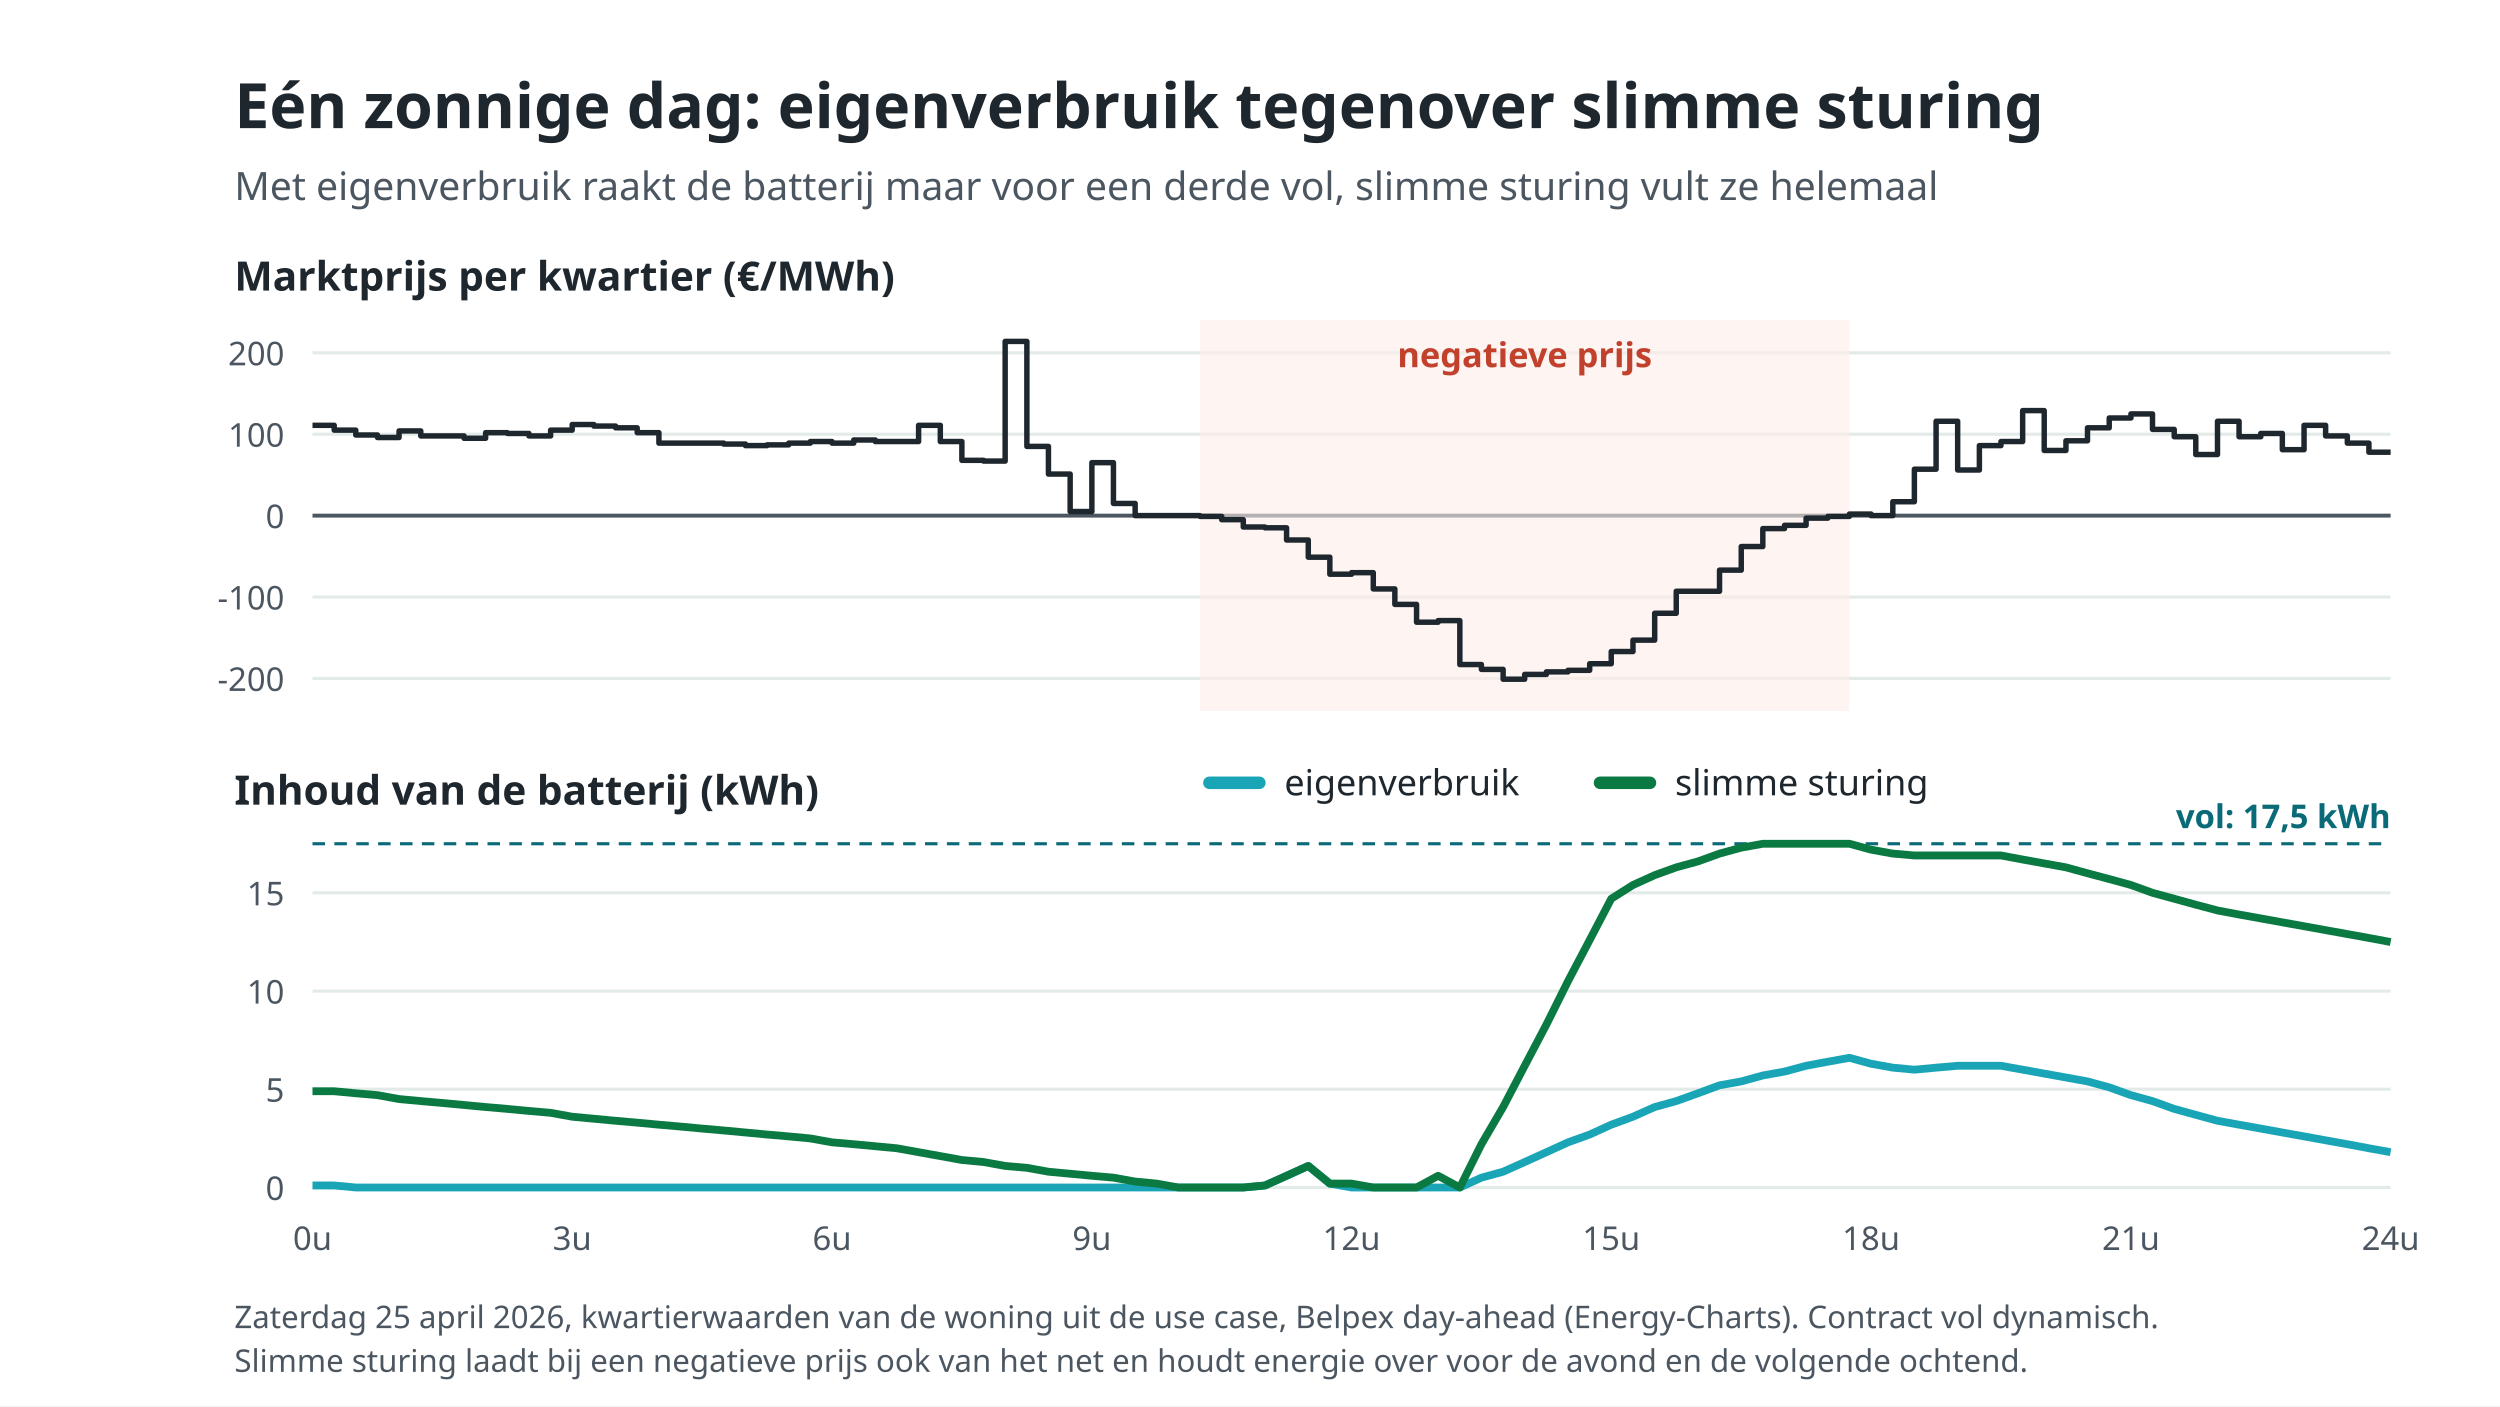
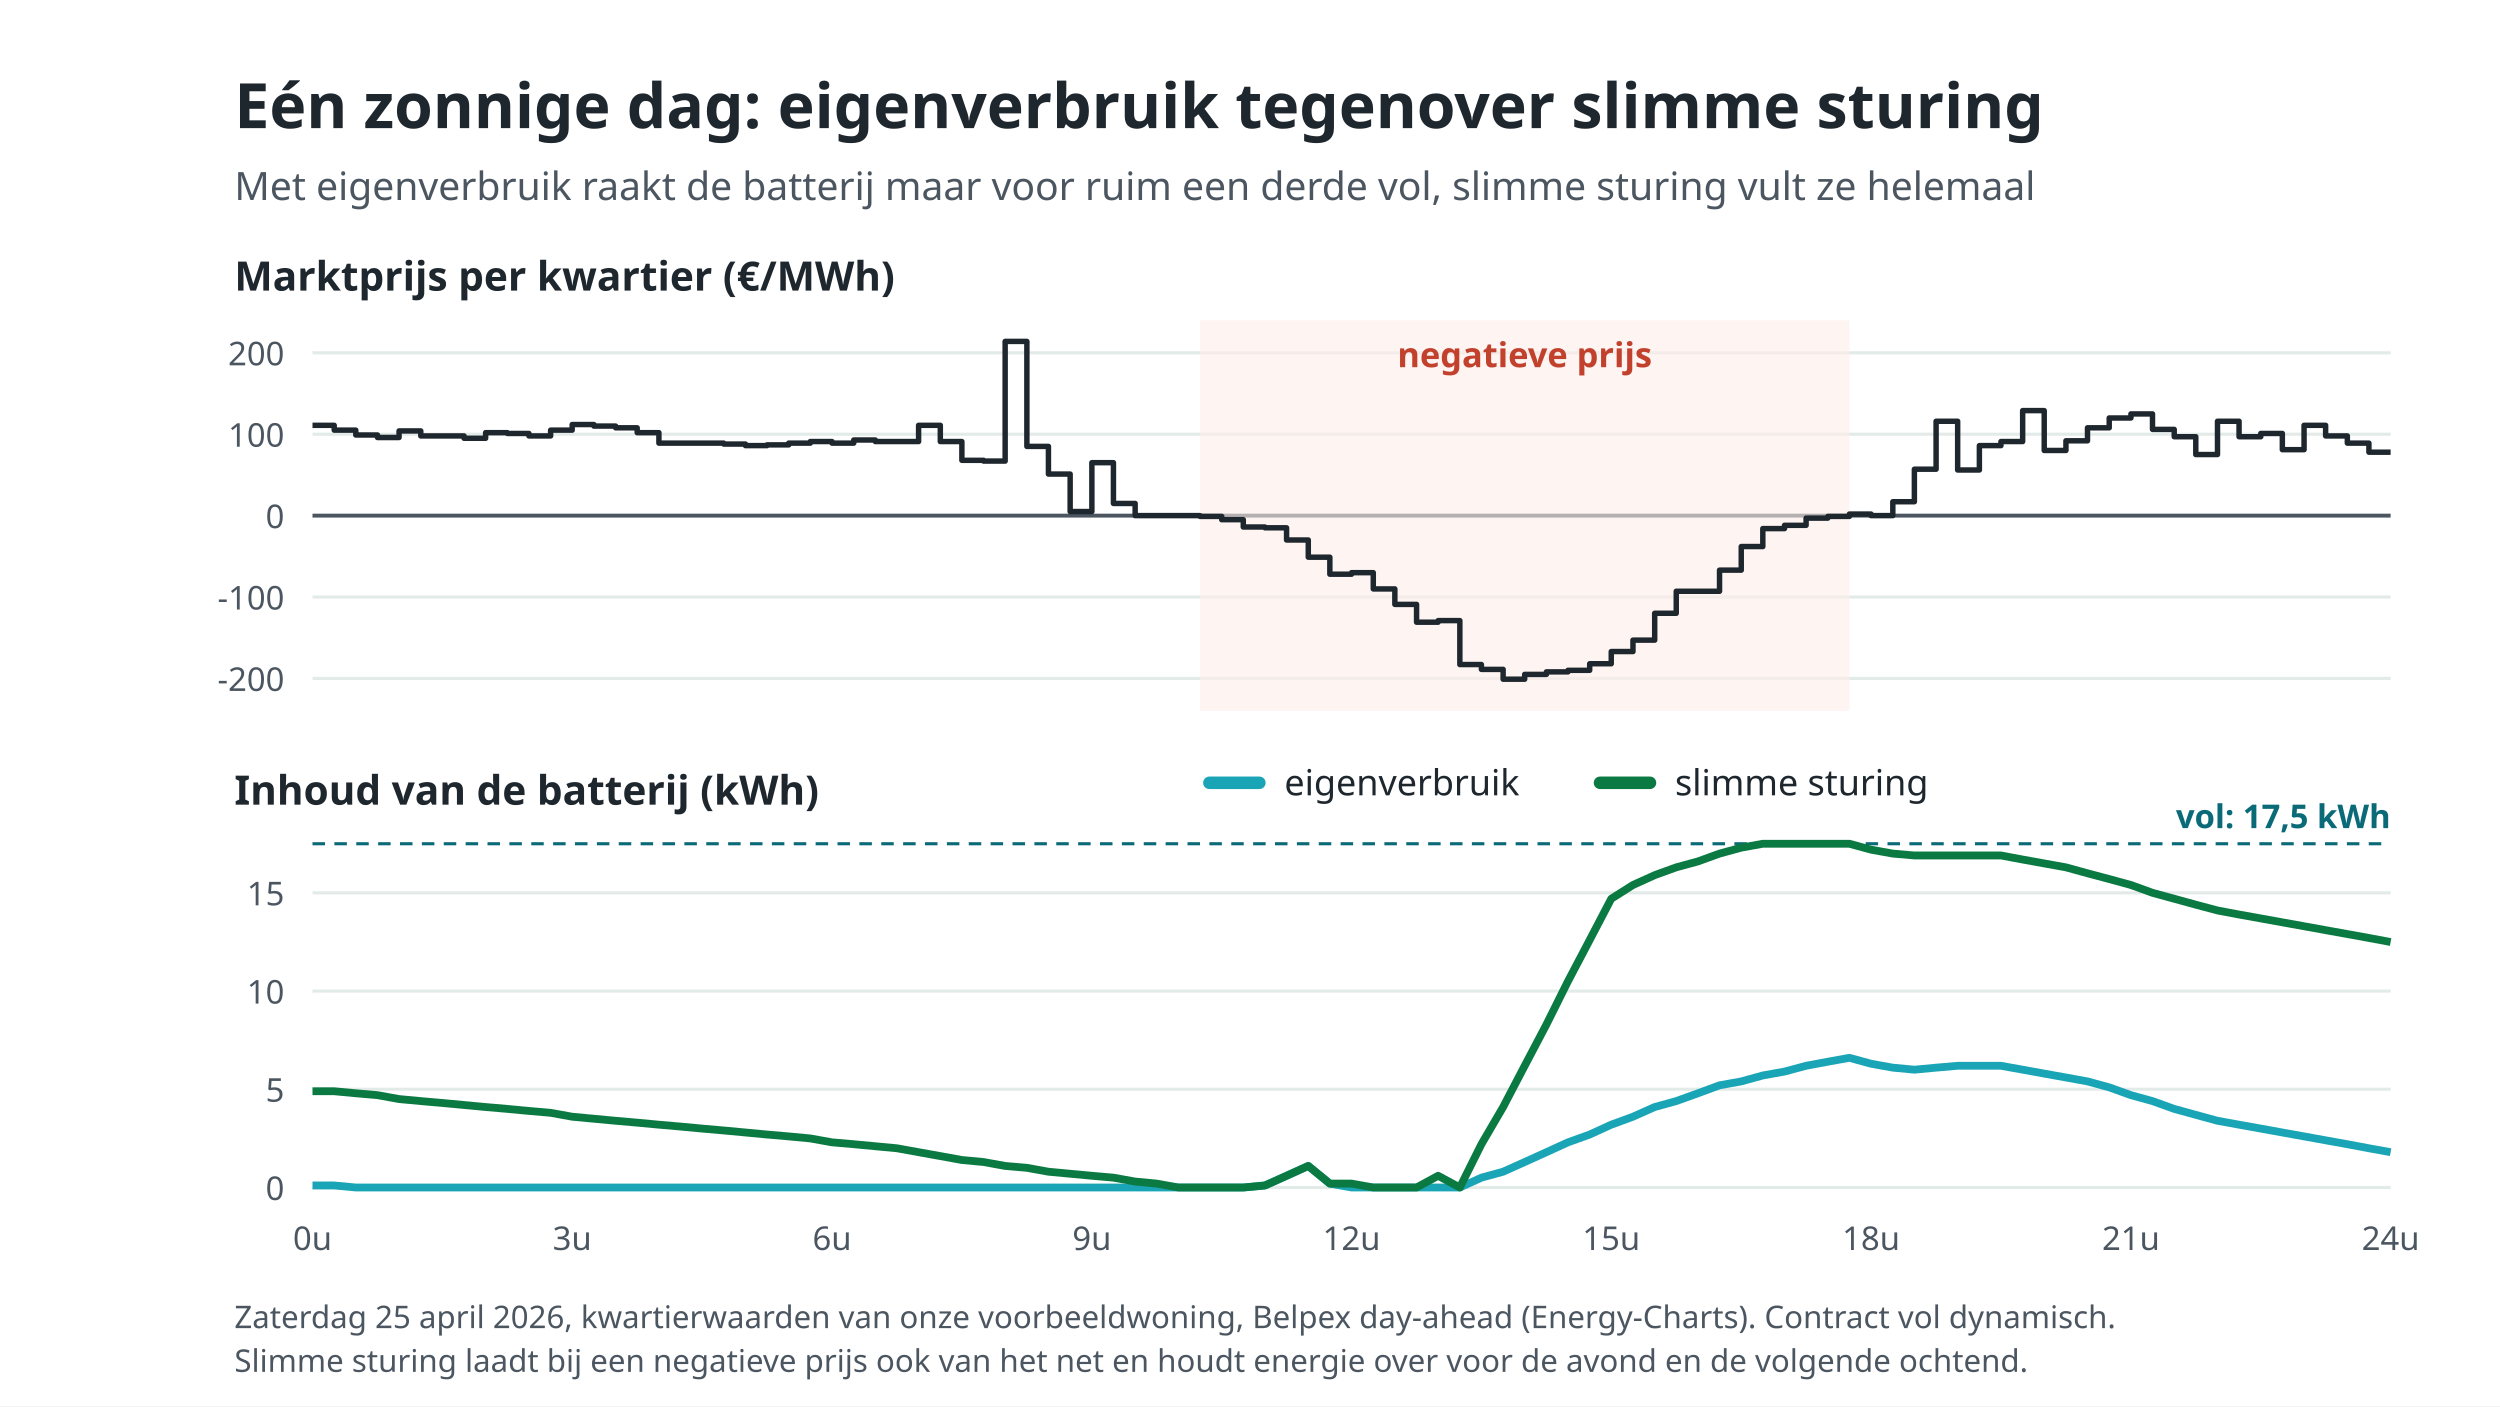
<svg xmlns="http://www.w3.org/2000/svg" viewBox="0 0 1600 900" width="1600" height="900" font-family="Instrument Sans, Segoe UI, sans-serif">
  <rect width="100%" height="100%" fill="#ffffff" />
  <text x="150" y="82" font-size="40" font-weight="650" fill="#1f272e">Eén zonnige dag: eigenverbruik tegenover slimme sturing</text>
-   <text x="150" y="128" font-size="25" fill="#4b5661">Met eigenverbruik raakt de batterij maar voor een derde vol, slimme sturing vult ze helemaal</text>
+   <text x="150" y="128" font-size="25" fill="#4b5661">Met eigenverbruik raakt de batterij maar voor ruim een derde vol, slimme sturing vult ze helemaal</text>
  <text x="150.0" y="186.0" font-size="26" fill="#1f272e" font-weight="650">Marktprijs per kwartier (€/MWh)</text>
  <line x1="200" x2="1530" y1="434.2" y2="434.2" stroke="#e3ebe8" stroke-width="2" />
  <text x="182.0" y="442.2" font-size="21" fill="#4b5661" text-anchor="end">-200</text>
  <line x1="200" x2="1530" y1="382.1" y2="382.1" stroke="#e3ebe8" stroke-width="2" />
  <text x="182.0" y="390.1" font-size="21" fill="#4b5661" text-anchor="end">-100</text>
  <line x1="200" x2="1530" y1="330.0" y2="330.0" stroke="#4b5661" stroke-width="2.5" />
  <text x="182.0" y="338.0" font-size="21" fill="#4b5661" text-anchor="end">0</text>
  <line x1="200" x2="1530" y1="277.9" y2="277.9" stroke="#e3ebe8" stroke-width="2" />
  <text x="182.0" y="285.9" font-size="21" fill="#4b5661" text-anchor="end">100</text>
  <line x1="200" x2="1530" y1="225.8" y2="225.8" stroke="#e3ebe8" stroke-width="2" />
  <text x="182.0" y="233.8" font-size="21" fill="#4b5661" text-anchor="end">200</text>
  <rect x="768.0" y="205" width="415.6" height="250" fill="#fdecea" opacity="0.6" />
  <text x="975.8" y="235.0" font-size="22" fill="#c2412d" font-weight="600" text-anchor="middle">negatieve prijs</text>
  <polyline points="200.0,272.2 213.9,272.2 213.9,275.3 227.7,275.3 227.7,278.4 241.6,278.4 241.6,280.0 255.4,280.0 255.4,275.8 269.3,275.8 269.3,279.0 283.1,279.0 283.1,279.0 297.0,279.0 297.0,280.5 310.8,280.5 310.8,276.9 324.7,276.9 324.7,277.4 338.5,277.4 338.5,279.0 352.4,279.0 352.4,275.3 366.2,275.3 366.2,271.7 380.1,271.7 380.1,272.7 394.0,272.7 394.0,273.8 407.8,273.8 407.8,276.9 421.7,276.9 421.7,283.6 435.5,283.6 435.5,283.6 449.4,283.6 449.4,283.6 463.2,283.6 463.2,284.2 477.1,284.2 477.1,285.2 490.9,285.2 490.9,284.7 504.8,284.7 504.8,283.6 518.6,283.6 518.6,282.6 532.5,282.6 532.5,283.6 546.4,283.6 546.4,281.6 560.2,281.6 560.2,282.6 574.1,282.6 574.1,282.6 587.9,282.6 587.9,272.2 601.8,272.2 601.8,282.6 615.6,282.6 615.6,294.6 629.5,294.6 629.5,295.1 643.3,295.1 643.3,218.5 657.2,218.5 657.2,285.7 671.0,285.7 671.0,303.4 684.9,303.4 684.9,327.4 698.8,327.4 698.8,296.1 712.6,296.1 712.6,322.2 726.5,322.2 726.5,330.0 740.3,330.0 740.3,330.0 754.2,330.0 754.2,330.0 768.0,330.0 768.0,330.5 781.9,330.5 781.9,332.6 795.7,332.6 795.7,337.3 809.6,337.3 809.6,337.8 823.4,337.8 823.4,345.6 837.3,345.6 837.3,356.6 851.1,356.6 851.1,367.5 865.0,367.5 865.0,366.5 878.9,366.5 878.9,376.9 892.7,376.9 892.7,386.8 906.6,386.8 906.6,398.2 920.4,398.2 920.4,397.2 934.3,397.2 934.3,425.3 948.1,425.3 948.1,428.4 962.0,428.4 962.0,434.7 975.8,434.7 975.8,431.6 989.7,431.6 989.7,430.0 1003.5,430.0 1003.5,429.0 1017.4,429.0 1017.4,424.8 1031.2,424.8 1031.2,417.0 1045.1,417.0 1045.1,409.7 1059.0,409.7 1059.0,392.5 1072.8,392.5 1072.8,378.4 1086.7,378.4 1086.7,378.4 1100.5,378.4 1100.5,364.9 1114.4,364.9 1114.4,349.8 1128.2,349.8 1128.2,338.3 1142.1,338.3 1142.1,336.2 1155.9,336.2 1155.9,331.6 1169.8,331.6 1169.8,330.5 1183.6,330.5 1183.6,329.0 1197.5,329.0 1197.5,330.0 1211.4,330.0 1211.4,321.1 1225.2,321.1 1225.2,300.3 1239.1,300.3 1239.1,269.6 1252.9,269.6 1252.9,300.8 1266.8,300.8 1266.8,285.2 1280.6,285.2 1280.6,282.6 1294.5,282.6 1294.5,262.8 1308.3,262.8 1308.3,288.3 1322.2,288.3 1322.2,282.1 1336.0,282.1 1336.0,273.8 1349.9,273.8 1349.9,267.5 1363.8,267.5 1363.8,264.9 1377.6,264.9 1377.6,274.8 1391.5,274.8 1391.5,279.5 1405.3,279.5 1405.3,290.9 1419.2,290.9 1419.2,269.6 1433.0,269.6 1433.0,279.5 1446.9,279.5 1446.9,277.4 1460.7,277.4 1460.7,287.8 1474.6,287.8 1474.6,272.2 1488.4,272.2 1488.4,279.0 1502.3,279.0 1502.3,283.6 1516.1,283.6 1516.1,289.4 1530.0,289.4" fill="none" stroke="#1f272e" stroke-width="3.5" stroke-linejoin="round" />
  <text x="150.0" y="515.0" font-size="26" fill="#1f272e" font-weight="650">Inhoud van de batterij (kWh)</text>
  <line x1="200" x2="1530" y1="760.0" y2="760.0" stroke="#e3ebe8" stroke-width="2" />
  <text x="182.0" y="768.0" font-size="21" fill="#4b5661" text-anchor="end">0</text>
  <line x1="200" x2="1530" y1="697.1" y2="697.1" stroke="#e3ebe8" stroke-width="2" />
  <text x="182.0" y="705.1" font-size="21" fill="#4b5661" text-anchor="end">5</text>
  <line x1="200" x2="1530" y1="634.3" y2="634.3" stroke="#e3ebe8" stroke-width="2" />
  <text x="182.0" y="642.3" font-size="21" fill="#4b5661" text-anchor="end">10</text>
  <line x1="200" x2="1530" y1="571.4" y2="571.4" stroke="#e3ebe8" stroke-width="2" />
  <text x="182.0" y="579.4" font-size="21" fill="#4b5661" text-anchor="end">15</text>
  <line x1="200" x2="1530" y1="540.0" y2="540.0" stroke="#0a6a78" stroke-width="2" stroke-dasharray="8 6" />
  <text x="1530.0" y="530.0" font-size="21" fill="#0a6a78" font-weight="600" text-anchor="end">vol: 17,5 kWh</text>
  <polyline points="200.0,758.7 213.9,758.7 227.7,760.0 241.6,760.0 255.4,760.0 269.3,760.0 283.1,760.0 297.0,760.0 310.8,760.0 324.7,760.0 338.5,760.0 352.4,760.0 366.2,760.0 380.1,760.0 394.0,760.0 407.8,760.0 421.7,760.0 435.5,760.0 449.4,760.0 463.2,760.0 477.1,760.0 490.9,760.0 504.8,760.0 518.6,760.0 532.5,760.0 546.4,760.0 560.2,760.0 574.1,760.0 587.9,760.0 601.8,760.0 615.6,760.0 629.5,760.0 643.3,760.0 657.2,760.0 671.0,760.0 684.9,760.0 698.8,760.0 712.6,760.0 726.5,760.0 740.3,760.0 754.2,760.0 768.0,760.0 781.9,760.0 795.7,760.0 809.6,758.7 823.4,752.5 837.3,746.2 851.1,757.5 865.0,760.0 878.9,760.0 892.7,760.0 906.6,760.0 920.4,760.0 934.3,760.0 948.1,753.7 962.0,749.9 975.8,743.7 989.7,737.4 1003.5,731.1 1017.4,726.1 1031.2,719.8 1045.1,714.7 1059.0,708.5 1072.8,704.7 1086.7,699.7 1100.5,694.6 1114.4,692.1 1128.2,688.3 1142.1,685.8 1155.9,682.1 1169.8,679.5 1183.6,677.0 1197.5,680.8 1211.4,683.3 1225.2,684.6 1239.1,683.3 1252.9,682.1 1266.8,682.1 1280.6,682.1 1294.5,684.6 1308.3,687.1 1322.2,689.6 1336.0,692.1 1349.9,695.9 1363.8,700.9 1377.6,704.7 1391.5,709.7 1405.3,713.5 1419.2,717.3 1433.0,719.8 1446.9,722.3 1460.7,724.8 1474.6,727.3 1488.4,729.8 1502.3,732.3 1516.1,734.9 1530.0,737.4" fill="none" stroke="#1aa5b6" stroke-width="5" stroke-linejoin="round" />
  <rect x="770" y="497" width="40" height="8" rx="4" fill="#1aa5b6" />
  <text x="822.0" y="509.0" font-size="23" fill="#1f272e">eigenverbruik</text>
  <polyline points="200.0,698.4 213.9,698.4 227.7,699.7 241.6,700.9 255.4,703.4 269.3,704.7 283.1,705.9 297.0,707.2 310.8,708.5 324.7,709.7 338.5,711.0 352.4,712.2 366.2,714.7 380.1,716.0 394.0,717.3 407.8,718.5 421.7,719.8 435.5,721.0 449.4,722.3 463.2,723.5 477.1,724.8 490.9,726.1 504.8,727.3 518.6,728.6 532.5,731.1 546.4,732.3 560.2,733.6 574.1,734.9 587.9,737.4 601.8,739.9 615.6,742.4 629.5,743.7 643.3,746.2 657.2,747.4 671.0,749.9 684.9,751.2 698.8,752.5 712.6,753.7 726.5,756.2 740.3,757.5 754.2,760.0 768.0,760.0 781.9,760.0 795.7,760.0 809.6,758.7 823.4,752.5 837.3,746.2 851.1,757.5 865.0,757.5 878.9,760.0 892.7,760.0 906.6,760.0 920.4,752.5 934.3,760.0 948.1,732.3 962.0,708.5 975.8,682.1 989.7,655.7 1003.5,628.0 1017.4,601.6 1031.2,575.2 1045.1,566.4 1059.0,560.1 1072.8,555.1 1086.7,551.3 1100.5,546.3 1114.4,542.5 1128.2,540.0 1142.1,540.0 1155.9,540.0 1169.8,540.0 1183.6,540.0 1197.5,543.8 1211.4,546.3 1225.2,547.5 1239.1,547.5 1252.9,547.5 1266.8,547.5 1280.6,547.5 1294.5,550.1 1308.3,552.6 1322.2,555.1 1336.0,558.9 1349.9,562.6 1363.8,566.4 1377.6,571.4 1391.5,575.2 1405.3,579.0 1419.2,582.7 1433.0,585.3 1446.9,587.8 1460.7,590.3 1474.6,592.8 1488.4,595.3 1502.3,597.8 1516.1,600.3 1530.0,602.9" fill="none" stroke="#0b7a42" stroke-width="5" stroke-linejoin="round" />
  <rect x="1020" y="497" width="40" height="8" rx="4" fill="#0b7a42" />
  <text x="1072.0" y="509.0" font-size="23" fill="#1f272e">slimme sturing</text>
  <text x="200.0" y="800.0" font-size="21" fill="#4b5661" text-anchor="middle">0u</text>
  <text x="366.2" y="800.0" font-size="21" fill="#4b5661" text-anchor="middle">3u</text>
  <text x="532.5" y="800.0" font-size="21" fill="#4b5661" text-anchor="middle">6u</text>
  <text x="698.8" y="800.0" font-size="21" fill="#4b5661" text-anchor="middle">9u</text>
  <text x="865.0" y="800.0" font-size="21" fill="#4b5661" text-anchor="middle">12u</text>
  <text x="1031.2" y="800.0" font-size="21" fill="#4b5661" text-anchor="middle">15u</text>
  <text x="1197.5" y="800.0" font-size="21" fill="#4b5661" text-anchor="middle">18u</text>
  <text x="1363.8" y="800.0" font-size="21" fill="#4b5661" text-anchor="middle">21u</text>
  <text x="1530.0" y="800.0" font-size="21" fill="#4b5661" text-anchor="middle">24u</text>
-   <text x="150.0" y="850.0" font-size="20" fill="#4b5661">Zaterdag 25 april 2026, kwartierwaarden van de woning uit de use case, Belpex day-ahead (Energy-Charts). Contract vol dynamisch.</text>
+   <text x="150.0" y="850.0" font-size="20" fill="#4b5661">Zaterdag 25 april 2026, kwartierwaarden van onze voorbeeldwoning, Belpex day-ahead (Energy-Charts). Contract vol dynamisch.</text>
  <text x="150.0" y="878.0" font-size="20" fill="#4b5661">Slimme sturing laadt bij een negatieve prijs ook van het net en houdt energie over voor de avond en de volgende ochtend.</text>
</svg>
